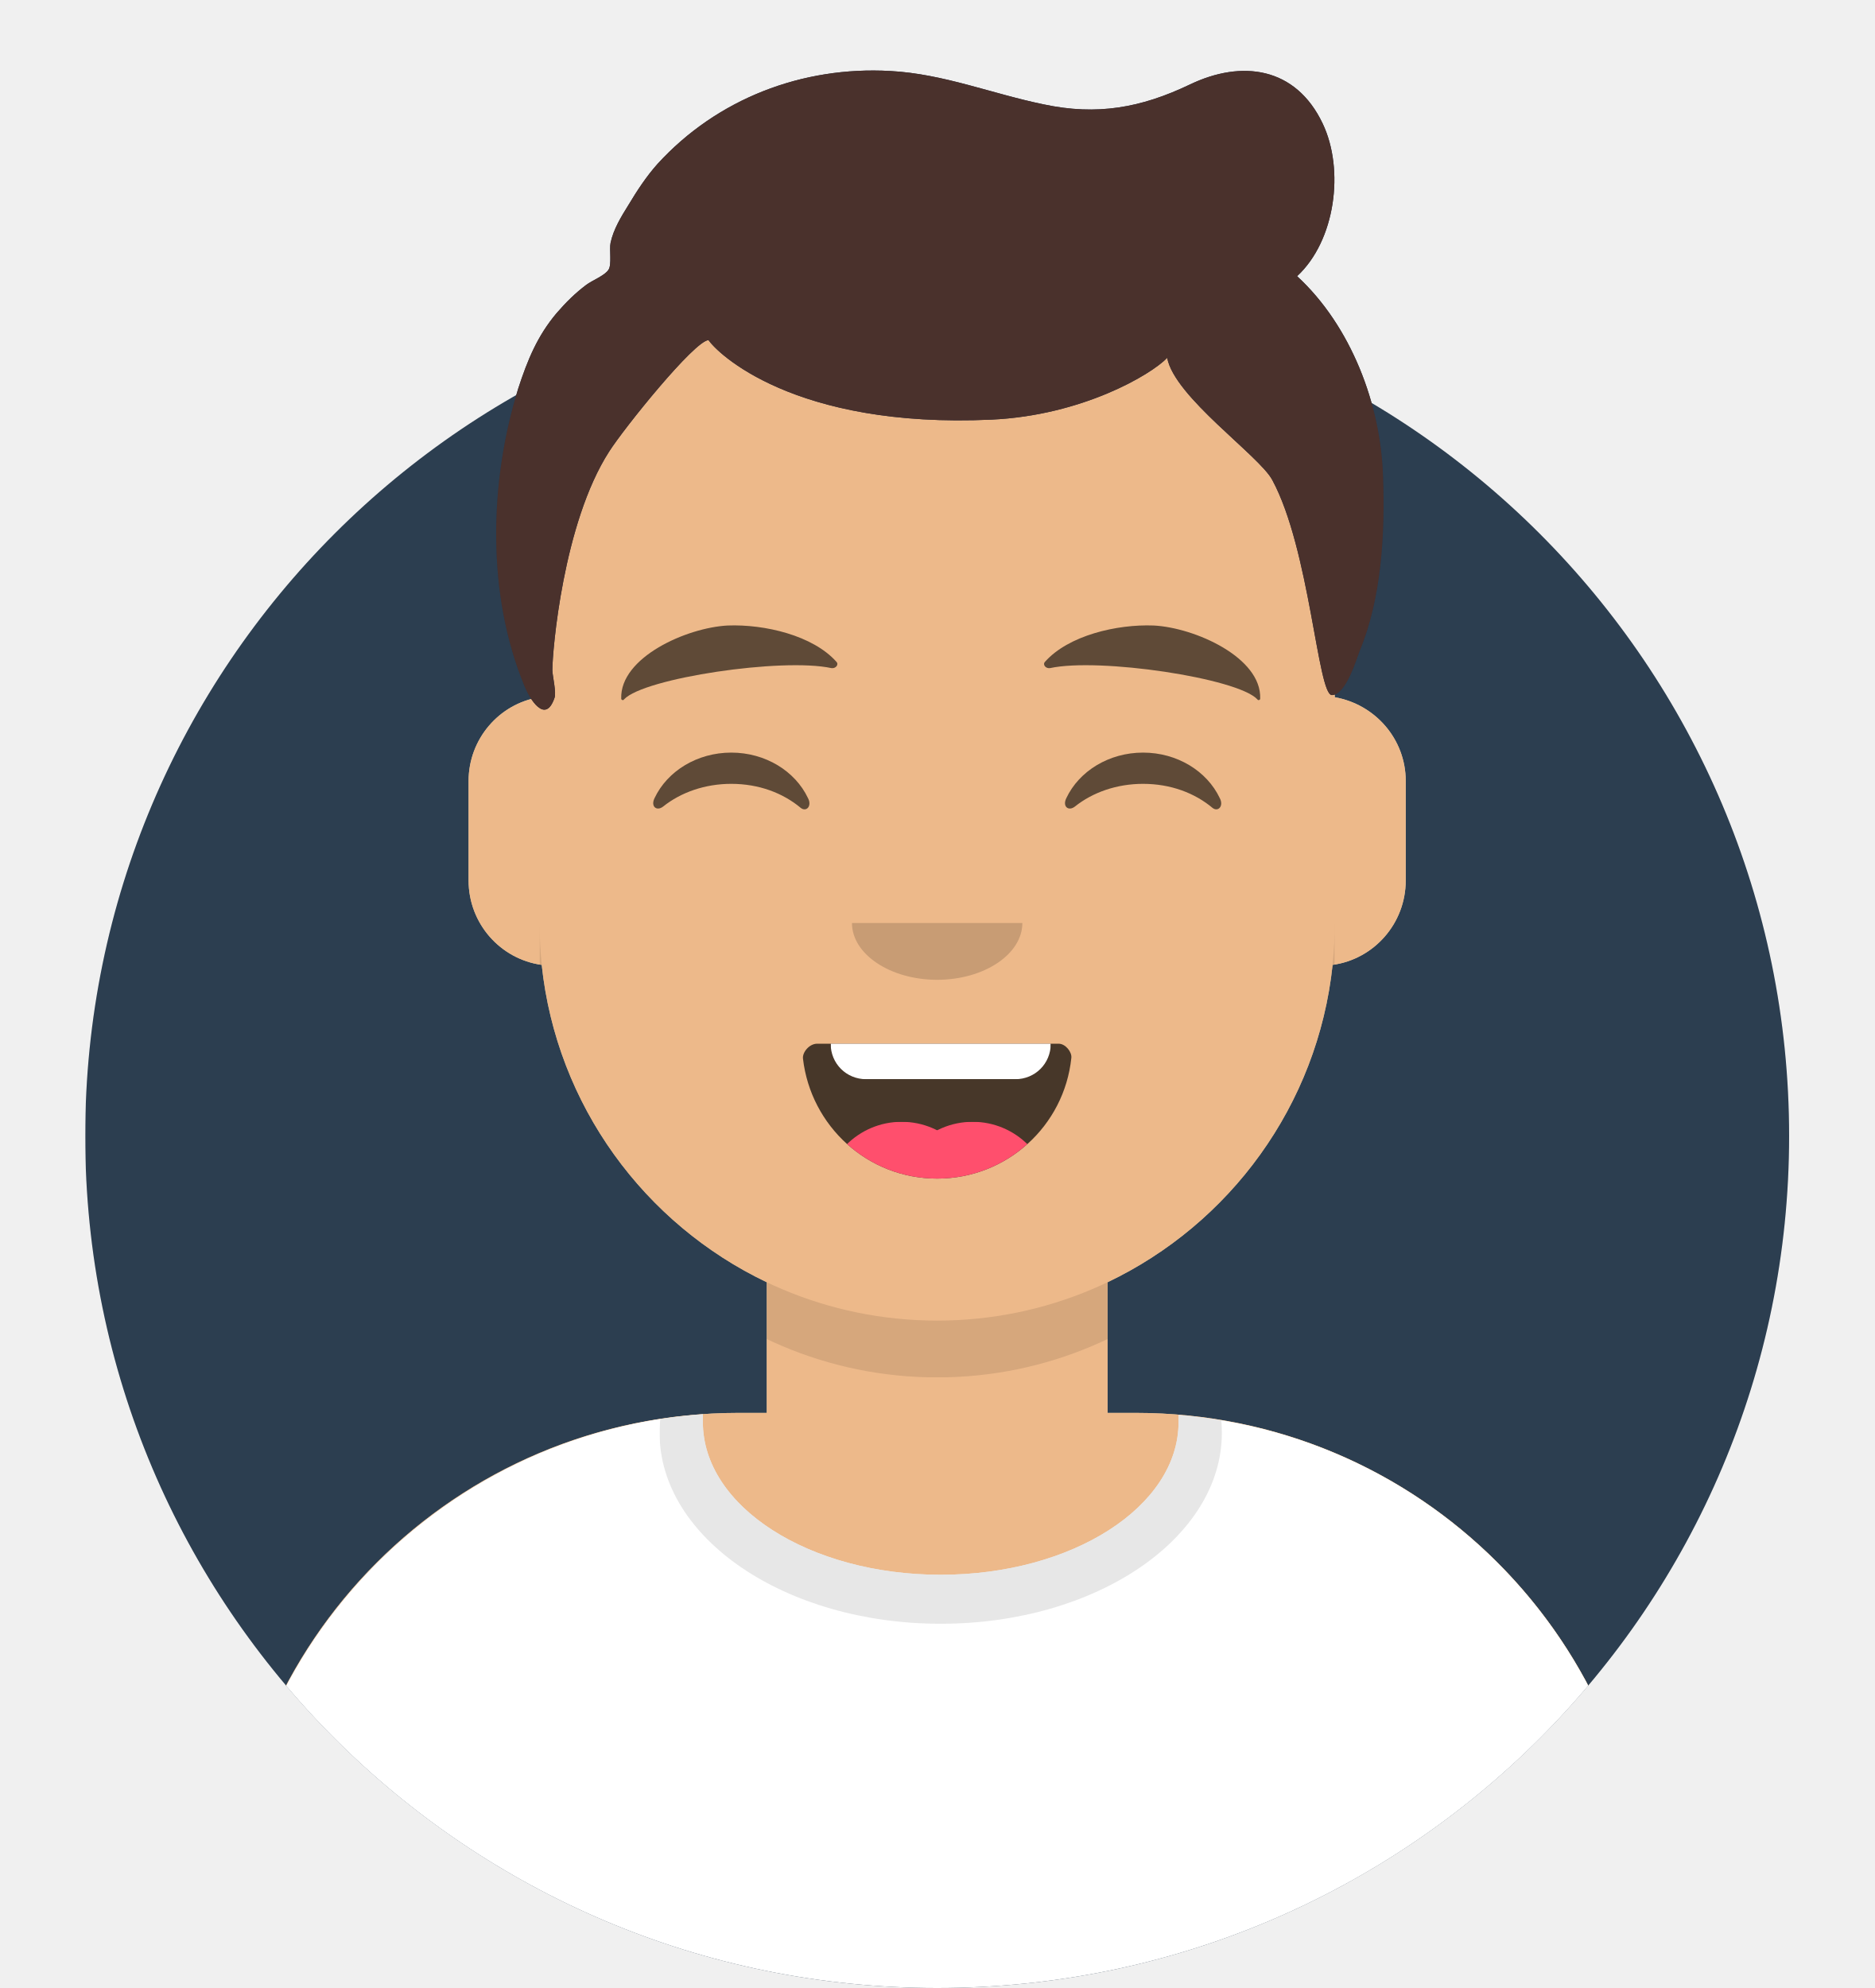
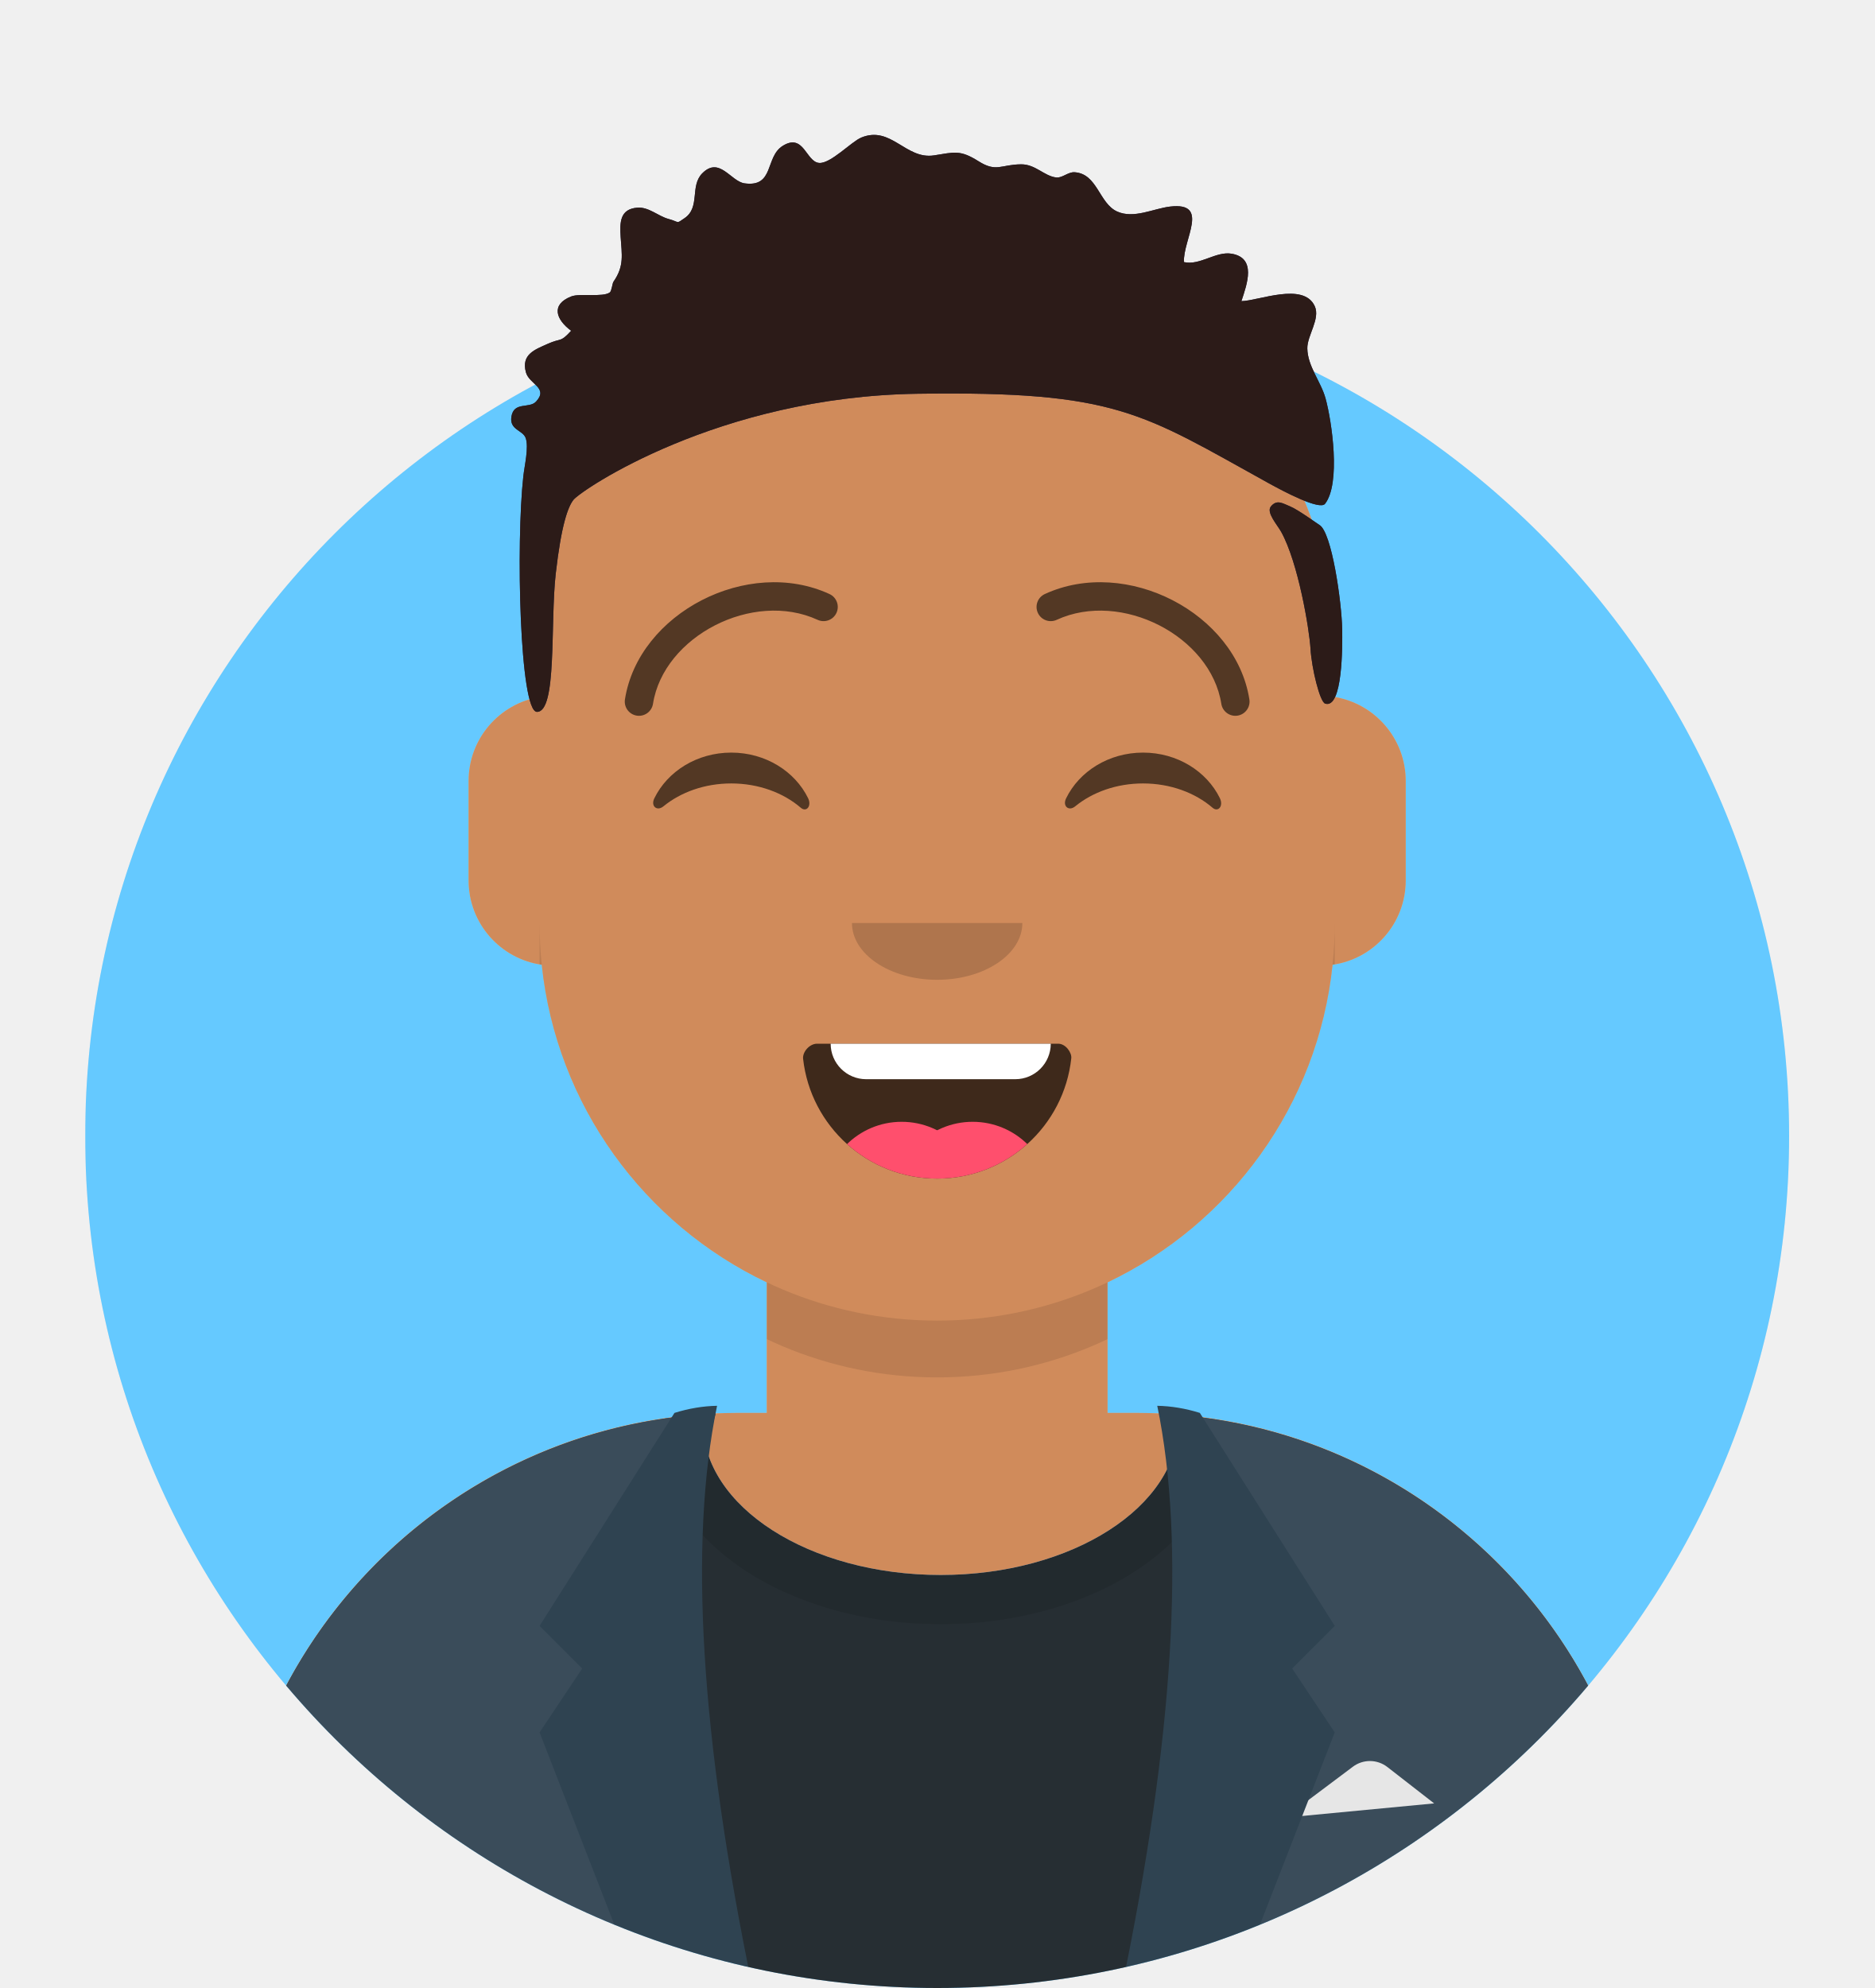
- <svg xmlns="http://www.w3.org/2000/svg" version="1.1" id="Layer_1" x="0px" y="0px" viewBox="0 0 264 280" style="enable-background:new 0 0 264 280;" xml:space="preserve">
-   <style type="text/css">
- 	.st0{fill-rule:evenodd;clip-rule:evenodd;fill:#E6E6E6;}
- 	.st1{filter:url(#Adobe_OpacityMaskFilter);}
- 	.st2{fill-rule:evenodd;clip-rule:evenodd;fill:#FFFFFF;}
- 	.st3{mask:url(#mask-2_1_);}
- 	.st4{fill-rule:evenodd;clip-rule:evenodd;fill:#2C3E50;}
- 	.st5{filter:url(#Adobe_OpacityMaskFilter_1_);}
- 	.st6{mask:url(#mask-4_1_);}
- 	.st7{fill-rule:evenodd;clip-rule:evenodd;fill:#D0C6AC;}
- 	.st8{filter:url(#Adobe_OpacityMaskFilter_2_);}
- 	.st9{mask:url(#mask-6_1_);}
- 	.st10{fill-rule:evenodd;clip-rule:evenodd;fill:#EDB98A;}
- 	.st11{filter:url(#Adobe_OpacityMaskFilter_3_);}
- 	.st12{mask:url(#mask-6_2_);fill-rule:evenodd;clip-rule:evenodd;fill-opacity:0.1;}
- 	.st13{filter:url(#Adobe_OpacityMaskFilter_4_);}
- 	.st14{mask:url(#react-mask-952_1_);}
- 	.st15{filter:url(#Adobe_OpacityMaskFilter_5_);}
- 	.st16{opacity:0.6;mask:url(#react-mask-952_2_);}
- 	.st17{fill-rule:evenodd;clip-rule:evenodd;fill-opacity:0.16;}
- 	.st18{fill-rule:evenodd;clip-rule:evenodd;fill-opacity:0.7;}
- 	.st19{filter:url(#Adobe_OpacityMaskFilter_6_);}
- 	.st20{mask:url(#react-mask-934_1_);fill-rule:evenodd;clip-rule:evenodd;fill:#FFFFFF;}
- 	.st21{filter:url(#Adobe_OpacityMaskFilter_7_);}
- 	.st22{mask:url(#react-mask-934_2_);}
- 	.st23{fill-rule:evenodd;clip-rule:evenodd;fill:#FF4F6D;}
- 	.st24{fill-rule:evenodd;clip-rule:evenodd;fill-opacity:0.6;}
- 	.st25{filter:url(#Adobe_OpacityMaskFilter_8_);}
- 	.st26{mask:url(#react-mask-925_1_);}
- 	.st27{fill-rule:evenodd;clip-rule:evenodd;fill:#28354B;}
- 	.st28{filter:url(#Adobe_OpacityMaskFilter_9_);}
- 	.st29{mask:url(#react-mask-924_1_);}
- 	.st30{fill-rule:evenodd;clip-rule:evenodd;fill:#4A312C;}
- </style>
-   <g>
-     <g transform="translate(-825, -1100)">
+ <svg xmlns="http://www.w3.org/2000/svg" xmlns:xlink="http://www.w3.org/1999/xlink" width="264px" height="280px" viewBox="0 0 264 280" version="1.1">
+   <defs>
+     <circle id="react-path-1" cx="120" cy="120" r="120" />
+     <path d="M12,160 C12,226.274 65.726,280 132,280 C198.274,280 252,226.274 252,160 L264,160 L264,-1.42108547e-14 L-3.19744231e-14,-1.42108547e-14 L-3.19744231e-14,160 L12,160 Z" id="react-path-2" />
+     <path d="M124,144.611 L124,163 L128,163 L128,163 C167.765,163 200,195.235 200,235 L200,244 L0,244 L0,235 C-4.86974701e-15,195.235 32.235,163 72,163 L72,163 L76,163 L76,144.611 C58.763,136.422 46.372,119.687 44.305,99.881 C38.48,99.058 34,94.052 34,88 L34,74 C34,68.054 38.325,63.118 44,62.166 L44,56 L44,56 C44,25.072 69.072,5.68137151e-15 100,0 L100,0 L100,0 C130.928,-5.68137151e-15 156,25.072 156,56 L156,62.166 C161.675,63.118 166,68.054 166,74 L166,88 C166,94.052 161.52,99.058 155.695,99.881 C153.628,119.687 141.237,136.422 124,144.611 Z" id="react-path-3" />
+   </defs>
+   <g id="Avataaar" stroke="none" stroke-width="1" fill="none" fill-rule="evenodd">
+     <g transform="translate(-825, -1100)" id="Avataaar/Circle">
      <g transform="translate(825, 1100)">
-         <g id="Circle" transform="translate(12, 40)">
-           <g id="Circle-Background">
-             <circle class="st0" cx="120" cy="120" r="120" />
-           </g>
-           <defs>
-             <filter id="Adobe_OpacityMaskFilter" filterUnits="userSpaceOnUse" x="0" y="0" width="240" height="240">
-               <feColorMatrix type="matrix" values="1 0 0 0 0  0 1 0 0 0  0 0 1 0 0  0 0 0 1 0" />
-             </filter>
-           </defs>
-           <mask maskUnits="userSpaceOnUse" x="0" y="0" width="240" height="240" id="mask-2_1_">
-             <g class="st1">
-               <circle id="path-1_1_" class="st2" cx="120" cy="120" r="120" />
-             </g>
+         <g id="Circle" stroke-width="1" fill-rule="evenodd" transform="translate(12, 40)">
+           <mask id="react-mask-4" fill="white">
+             <use xlink:href="#react-path-1" />
          </mask>
-           <g class="st3">
-             <rect class="st4" width="240" height="240" />
+           <use id="Circle-Background" fill="#E6E6E6" xlink:href="#react-path-1" />
+           <g id="Color/Palette/Blue-01" mask="url(#react-mask-4)" fill="#65C9FF">
+             <rect id="🖍Color" x="0" y="0" width="240" height="240" />
          </g>
        </g>
-         <g id="Mask">
- 			</g>
-         <defs>
-           <filter id="Adobe_OpacityMaskFilter_1_" filterUnits="userSpaceOnUse" x="-1" y="0" width="265" height="280">
-             <feColorMatrix type="matrix" values="1 0 0 0 0  0 1 0 0 0  0 0 1 0 0  0 0 0 1 0" />
-           </filter>
-         </defs>
-         <mask maskUnits="userSpaceOnUse" x="-1" y="0" width="265" height="280" id="mask-4_1_">
-           <g class="st5">
-             <path id="path-3_1_" class="st2" d="M12,160c0,66.3,53.7,120,120,120s120-53.7,120-120h12V0H0v160H12z" />
-           </g>
+         <mask id="react-mask-5" fill="white">
+           <use xlink:href="#react-path-2" />
        </mask>
-         <g id="Avataaar" class="st6">
+         <g id="Mask" />
+         <g id="Avataaar" stroke-width="1" fill-rule="evenodd" mask="url(#react-mask-5)">
          <g id="Body" transform="translate(32, 36)">
-             <g>
-               <path class="st7" d="M124,144.6V163h4l0,0c39.8,0,72,32.2,72,72v9H0v-9c0-39.8,32.2-72,72-72l0,0h4v-18.4        c-17.2-8.2-29.6-24.9-31.7-44.7C38.5,99.1,34,94.1,34,88V74c0-5.9,4.3-10.9,10-11.8V56l0,0c0-30.9,25.1-56,56-56l0,0l0,0        c30.9,0,56,25.1,56,56v6.2c5.7,1,10,5.9,10,11.8v14c0,6.1-4.5,11.1-10.3,11.9C153.6,119.7,141.2,136.4,124,144.6z" />
-             </g>
-             <defs>
-               <filter id="Adobe_OpacityMaskFilter_2_" filterUnits="userSpaceOnUse" x="-32" y="0" width="264" height="244">
-                 <feColorMatrix type="matrix" values="1 0 0 0 0  0 1 0 0 0  0 0 1 0 0  0 0 0 1 0" />
-               </filter>
-             </defs>
-             <mask maskUnits="userSpaceOnUse" x="-32" y="0" width="264" height="244" id="mask-6_1_">
-               <g class="st8">
-                 <path id="path-5_1_" class="st2" d="M124,144.6V163h4l0,0c39.8,0,72,32.2,72,72v9H0v-9c0-39.8,32.2-72,72-72l0,0h4v-18.4         c-17.2-8.2-29.6-24.9-31.7-44.7C38.5,99.1,34,94.1,34,88V74c0-5.9,4.3-10.9,10-11.8V56l0,0c0-30.9,25.1-56,56-56l0,0l0,0         c30.9,0,56,25.1,56,56v6.2c5.7,1,10,5.9,10,11.8v14c0,6.1-4.5,11.1-10.3,11.9C153.6,119.7,141.2,136.4,124,144.6z" />
-               </g>
+             <mask id="react-mask-6" fill="white">
+               <use xlink:href="#react-path-3" />
            </mask>
-             <g class="st9">
-               <g id="Color" transform="translate(-32, 0)">
-                 <rect class="st10" width="264" height="244" />
+             <use fill="#D0C6AC" xlink:href="#react-path-3" />
+             <g id="Skin/👶🏽-03-Brown" mask="url(#react-mask-6)" fill="#D08B5B">
+               <g transform="translate(0, 0)" id="Color">
+                 <rect x="0" y="0" width="264" height="280" />
              </g>
            </g>
+             <path d="M156,79 L156,102 C156,132.928 130.928,158 100,158 C69.072,158 44,132.928 44,102 L44,79 L44,94 C44,124.928 69.072,150 100,150 C130.928,150 156,124.928 156,94 L156,79 Z" id="Neck-Shadow" fill-opacity="0.1" fill="#000000" mask="url(#react-mask-6)" />
+           </g>
+           <g id="Clothing/Blazer-+-Shirt" transform="translate(0, 170)">
            <defs>
-               <filter id="Adobe_OpacityMaskFilter_3_" filterUnits="userSpaceOnUse" x="44" y="79" width="112" height="79">
-                 <feColorMatrix type="matrix" values="1 0 0 0 0  0 1 0 0 0  0 0 1 0 0  0 0 0 1 0" />
-               </filter>
+               <path d="M133.96,0.295 C170.936,3.325 200,34.294 200,72.052 L200,81 L0,81 L0,72.052 C1.22536245e-14,33.953 29.592,2.765 67.045,0.22 C67.015,0.593 67,0.969 67,1.348 C67,13.211 81.998,22.828 100.5,22.828 C119.002,22.828 134,13.211 134,1.348 C134,0.995 133.987,0.644 133.96,0.295 Z" id="react-path-153" />
            </defs>
-             <mask maskUnits="userSpaceOnUse" x="44" y="79" width="112" height="79" id="mask-6_2_">
-               <g class="st11">
-                 <path id="path-5_2_" class="st2" d="M124,144.6V163h4l0,0c39.8,0,72,32.2,72,72v9H0v-9c0-39.8,32.2-72,72-72l0,0h4v-18.4         c-17.2-8.2-29.6-24.9-31.7-44.7C38.5,99.1,34,94.1,34,88V74c0-5.9,4.3-10.9,10-11.8V56l0,0c0-30.9,25.1-56,56-56l0,0l0,0         c30.9,0,56,25.1,56,56v6.2c5.7,1,10,5.9,10,11.8v14c0,6.1-4.5,11.1-10.3,11.9C153.6,119.7,141.2,136.4,124,144.6z" />
+             <g id="Shirt" transform="translate(32, 29)">
+               <mask id="react-mask-154" fill="white">
+                 <use xlink:href="#react-path-153" />
+               </mask>
+               <use id="Clothes" fill="#E6E6E6" xlink:href="#react-path-153" />
+               <g id="Color/Palette/Black" mask="url(#react-mask-154)" fill="#262E33">
+                 <g transform="translate(-32, -29)" id="🖍Color">
+                   <rect x="0" y="0" width="264" height="110" />
+                 </g>
              </g>
-             </mask>
-             <path id="Neck-Shadow" class="st12" d="M156,79v23c0,30.9-25.1,56-56,56s-56-25.1-56-56V79v15c0,30.9,25.1,56,56,56       s56-25.1,56-56V79z" />
+               <g id="Shadowy" opacity="0.6" mask="url(#react-mask-154)" fill-opacity="0.16" fill="#000000">
+                 <g transform="translate(60, -25)" id="Hola-👋🏼">
+                   <ellipse cx="40.5" cy="27.848" rx="39.635" ry="26.914" />
+                 </g>
+               </g>
+             </g>
+             <g id="Blazer" transform="translate(32, 28)">
+               <path d="M68.785,1.122 C30.512,2.804 -1.89486556e-14,34.365 -1.42108547e-14,73.052 L0,73.052 L0,82 L69.362,82 C65.961,69.92 64,55.709 64,40.5 C64,26.173 65.74,12.731 68.785,1.122 Z M131.638,82 L200,82 L200,73.052 C200,34.707 170.025,3.363 132.229,1.174 C135.265,12.771 137,26.194 137,40.5 C137,55.709 135.039,69.92 131.638,82 Z" id="Saco" fill="#3A4C5A" />
+               <path d="M149,58 L158.556,50.833 L158.556,50.833 C159.999,49.751 161.988,49.768 163.412,50.876 L170,56 L149,58 Z" id="Pocket-hanky" fill="#E6E6E6" />
+               <path d="M69,1.13686838e-13 C65,19.333 66.667,46.667 74,82 L58,82 L44,46 L50,37 L44,31 L63,1 C65.028,0.369 67.028,0.036 69,1.13686838e-13 Z" id="Wing" fill="#2F4351" />
+               <path d="M151,1.13686838e-13 C147,19.333 148.667,46.667 156,82 L140,82 L126,46 L132,37 L126,31 L145,1 C147.028,0.369 149.028,0.036 151,1.13686838e-13 Z" id="Wing" fill="#2F4351" transform="translate(141, 41) scale(-1, 1) translate(-141, -41) " />
+             </g>
          </g>
-           <g transform="translate(0, 170)">
-             <g id="Clothes">
-               <path class="st0" d="M166,29.3c37,3,66,34,66,71.8v8.9H32v-8.9C32,63,61.6,31.8,99,29.2c0,0.4,0,0.7,0,1.1        c0,11.9,15,21.5,33.5,21.5S166,42.2,166,30.3C166,30,166,29.6,166,29.3z" />
+           <g id="Face" transform="translate(76, 82)" fill="#000000">
+             <g id="Mouth/Smile" transform="translate(2, 52)">
+               <defs>
+                 <path d="M35.118,15.128 C36.176,24.62 44.226,32 54,32 C63.804,32 71.874,24.574 72.892,15.04 C72.974,14.273 72.117,13 71.043,13 C56.149,13 44.738,13 37.087,13 C36.007,13 35.012,14.178 35.118,15.128 Z" id="react-path-157" />
+               </defs>
+               <mask id="react-mask-158" fill="white">
+                 <use xlink:href="#react-path-157" />
+               </mask>
+               <use id="Mouth" fill-opacity="0.7" fill="#000000" fill-rule="evenodd" xlink:href="#react-path-157" />
+               <rect id="Teeth" fill="#FFFFFF" fill-rule="evenodd" mask="url(#react-mask-158)" x="39" y="2" width="31" height="16" rx="5" />
+               <g id="Tongue" stroke-width="1" fill-rule="evenodd" mask="url(#react-mask-158)" fill="#FF4F6D">
+                 <g transform="translate(38, 24)">
+                   <circle cx="11" cy="11" r="11" />
+                   <circle cx="21" cy="11" r="11" />
+                 </g>
+               </g>
            </g>
-             <defs>
-               <filter id="Adobe_OpacityMaskFilter_4_" filterUnits="userSpaceOnUse" x="0" y="0" width="264" height="110">
-                 <feColorMatrix type="matrix" values="1 0 0 0 0  0 1 0 0 0  0 0 1 0 0  0 0 0 1 0" />
-               </filter>
-             </defs>
-             <mask maskUnits="userSpaceOnUse" x="0" y="0" width="264" height="110" id="react-mask-952_1_">
-               <g class="st13">
-                 <path id="react-path-951_1_" class="st2" d="M166,29.3c37,3,66,34,66,71.8v8.9H32v-8.9C32,63,61.6,31.8,99,29.2         c0,0.4,0,0.7,0,1.1c0,11.9,15,21.5,33.5,21.5S166,42.2,166,30.3C166,30,166,29.6,166,29.3z" />
-               </g>
-             </mask>
-             <g class="st14">
-               <rect class="st2" width="264" height="110" />
+             <g id="Nose/Default" transform="translate(28, 40)" fill-opacity="0.16">
+               <path d="M16,8 C16,12.418 21.373,16 28,16 L28,16 C34.627,16 40,12.418 40,8" id="Nose" />
            </g>
-             <defs>
-               <filter id="Adobe_OpacityMaskFilter_5_" filterUnits="userSpaceOnUse" x="92.9" y="4.9" width="79.3" height="53.8">
-                 <feColorMatrix type="matrix" values="1 0 0 0 0  0 1 0 0 0  0 0 1 0 0  0 0 0 1 0" />
-               </filter>
-             </defs>
-             <mask maskUnits="userSpaceOnUse" x="92.9" y="4.9" width="79.3" height="53.8" id="react-mask-952_2_">
-               <g class="st15">
-                 <path id="react-path-951_2_" class="st2" d="M166,29.3c37,3,66,34,66,71.8v8.9H32v-8.9C32,63,61.6,31.8,99,29.2         c0,0.4,0,0.7,0,1.1c0,11.9,15,21.5,33.5,21.5S166,42.2,166,30.3C166,30,166,29.6,166,29.3z" />
-               </g>
-             </mask>
-             <g id="Shadowy" class="st16">
-               <g transform="translate(92, 4)">
-                 <ellipse class="st17" cx="40.5" cy="27.8" rx="39.6" ry="26.9" />
+             <g id="Eyes/Happy-😁" transform="translate(0, 8)" fill-opacity="0.6">
+               <path d="M16.16,22.447 C18.007,18.649 22.164,16 26.998,16 C31.814,16 35.959,18.63 37.815,22.407 C38.367,23.529 37.582,24.447 36.791,23.767 C34.34,21.66 30.859,20.344 26.998,20.344 C23.257,20.344 19.874,21.579 17.438,23.572 C16.547,24.3 15.62,23.558 16.16,22.447 Z" id="Squint" />
+               <path d="M74.16,22.447 C76.007,18.649 80.164,16 84.998,16 C89.814,16 93.959,18.63 95.815,22.407 C96.367,23.529 95.582,24.447 94.791,23.767 C92.34,21.66 88.859,20.344 84.998,20.344 C81.257,20.344 77.874,21.579 75.438,23.572 C74.547,24.3 73.62,23.558 74.16,22.447 Z" id="Squint" />
+             </g>
+             <g id="Eyebrow/Outline/Raised-Excited" fill-opacity="0.6">
+               <g id="I-Browse" transform="translate(12, 0)">
+                 <path d="M3.976,17.128 C5.471,7.605 18.059,1.109 27.164,5.301 C28.167,5.763 29.355,5.324 29.817,4.321 C30.279,3.318 29.84,2.13 28.836,1.668 C17.349,-3.622 1.936,4.332 0.024,16.507 C-0.147,17.599 0.599,18.622 1.69,18.794 C2.781,18.965 3.804,18.219 3.976,17.128 Z" id="Eyebrow" fill-rule="nonzero" />
+                 <path d="M61.976,17.128 C63.471,7.605 76.059,1.109 85.164,5.301 C86.167,5.763 87.355,5.324 87.817,4.321 C88.279,3.318 87.84,2.13 86.836,1.668 C75.349,-3.622 59.936,4.332 58.024,16.507 C57.853,17.599 58.599,18.622 59.69,18.794 C60.781,18.965 61.804,18.219 61.976,17.128 Z" id="Eyebrow" fill-rule="nonzero" transform="translate(73.0001, 9.410436) scale(-1, 1) translate(-73.0001, -9.410436) " />
              </g>
            </g>
          </g>
-           <g id="Face" transform="translate(76, 82)">
-             <g transform="translate(2, 52)">
-               <g id="Mouth">
-                 <path class="st18" d="M35.1,15.1C36.2,24.6,44.2,32,54,32c9.8,0,17.9-7.4,18.9-17c0.1-0.8-0.8-2-1.8-2c-14.9,0-26.3,0-34,0         C36,13,35,14.2,35.1,15.1z" />
-               </g>
-               <defs>
-                 <filter id="Adobe_OpacityMaskFilter_6_" filterUnits="userSpaceOnUse" x="39" y="2" width="31" height="16">
-                   <feColorMatrix type="matrix" values="1 0 0 0 0  0 1 0 0 0  0 0 1 0 0  0 0 0 1 0" />
-                 </filter>
-               </defs>
-               <mask maskUnits="userSpaceOnUse" x="39" y="2" width="31" height="16" id="react-mask-934_1_">
-                 <g class="st19">
-                   <path id="react-path-933_1_" class="st2" d="M35.1,15.1C36.2,24.6,44.2,32,54,32c9.8,0,17.9-7.4,18.9-17          c0.1-0.8-0.8-2-1.8-2c-14.9,0-26.3,0-34,0C36,13,35,14.2,35.1,15.1z" />
-                 </g>
-               </mask>
-               <path id="Teeth" class="st20" d="M44,2h21c2.8,0,5,2.2,5,5v6c0,2.8-2.2,5-5,5H44c-2.8,0-5-2.2-5-5V7C39,4.2,41.2,2,44,2z" />
-               <defs>
-                 <filter id="Adobe_OpacityMaskFilter_7_" filterUnits="userSpaceOnUse" x="38" y="24" width="32" height="22">
-                   <feColorMatrix type="matrix" values="1 0 0 0 0  0 1 0 0 0  0 0 1 0 0  0 0 0 1 0" />
-                 </filter>
-               </defs>
-               <mask maskUnits="userSpaceOnUse" x="38" y="24" width="32" height="22" id="react-mask-934_2_">
-                 <g class="st21">
-                   <path id="react-path-933_2_" class="st2" d="M35.1,15.1C36.2,24.6,44.2,32,54,32c9.8,0,17.9-7.4,18.9-17          c0.1-0.8-0.8-2-1.8-2c-14.9,0-26.3,0-34,0C36,13,35,14.2,35.1,15.1z" />
-                 </g>
-               </mask>
-               <g id="Tongue" class="st22">
-                 <g transform="translate(38, 24)">
-                   <circle class="st23" cx="11" cy="11" r="11" />
-                   <circle class="st23" cx="21" cy="11" r="11" />
-                 </g>
-               </g>
-             </g>
-             <g transform="translate(28, 40)">
-               <path id="Nose" class="st17" d="M16,8c0,4.4,5.4,8,12,8l0,0c6.6,0,12-3.6,12-8" />
-             </g>
-             <g transform="translate(0, 8)">
-               <path id="Squint" class="st24" d="M16.2,22.4C18,18.6,22.2,16,27,16c4.8,0,9,2.6,10.8,6.4c0.6,1.1-0.2,2-1,1.4        c-2.5-2.1-5.9-3.4-9.8-3.4c-3.7,0-7.1,1.2-9.6,3.2C16.5,24.3,15.6,23.6,16.2,22.4z" />
-               <path class="st24" d="M74.2,22.4C76,18.6,80.2,16,85,16c4.8,0,9,2.6,10.8,6.4c0.6,1.1-0.2,2-1,1.4c-2.5-2.1-5.9-3.4-9.8-3.4        c-3.7,0-7.1,1.2-9.6,3.2C74.5,24.3,73.6,23.6,74.2,22.4z" />
-             </g>
-             <g>
-               <path id="Eyebrow" class="st24" d="M26.5,6.1c-5.8,0.3-15.2,4.5-15,10.3c0,0.2,0.3,0.3,0.4,0.1c2.8-3,22.3-5.9,29.2-4.4        c0.6,0.1,1.1-0.5,0.7-0.9C38.5,7.5,31.7,5.9,26.5,6.1" />
-               <path class="st24" d="M86.5,6.1c5.8,0.3,15.2,4.5,15,10.3c0,0.2-0.3,0.3-0.4,0.1c-2.8-3-22.3-5.9-29.2-4.4        c-0.6,0.1-1.1-0.5-0.7-0.9C74.5,7.5,81.3,5.9,86.5,6.1" />
-             </g>
-           </g>
-           <g id="Top">
+           <g id="Top" stroke-width="1" fill-rule="evenodd">
            <defs>
-               <filter id="Adobe_OpacityMaskFilter_8_" filterUnits="userSpaceOnUse" x="-1" y="0" width="264" height="280">
-                 <feColorMatrix type="matrix" values="1 0 0 0 0  0 1 0 0 0  0 0 1 0 0  0 0 0 1 0" />
-               </filter>
+               <rect id="react-path-245" x="0" y="0" width="264" height="280" />
+               <path d="M65.18,77.737 C67.363,76.105 80.407,75.479 82.758,74.089 C83.492,73.655 84.061,73.216 84.5,72.78 C84.939,73.216 85.509,73.655 86.242,74.089 C88.593,75.479 101.637,76.105 103.82,77.737 C106.03,79.391 107.644,83.185 107.467,86.151 C107.255,89.71 103.361,98.203 93.672,99.181 C91.558,96.828 88.237,95.31 84.5,95.31 C80.763,95.31 77.442,96.828 75.328,99.181 C65.639,98.203 61.745,89.71 61.533,86.151 C61.357,83.185 62.97,79.391 65.18,77.737 M103.142,94.906 C103.143,94.906 103.145,94.905 103.146,94.905 C103.144,94.905 103.143,94.906 103.142,94.906 M65.845,94.901 C65.849,94.903 65.857,94.906 65.862,94.908 C65.857,94.906 65.851,94.903 65.845,94.901 M144.863,55.985 C144.474,50.03 143.278,44.152 142.234,38.286 C141.953,36.707 140.424,26 139.735,26 C139.502,35.109 138.702,44.08 137.67,53.139 C137.361,55.848 137.038,58.556 136.825,61.274 C136.654,63.47 136.96,66.122 136.428,68.246 C135.749,70.952 132.348,73.478 129.703,74.411 C123.103,76.737 117.598,67.108 111.961,64.291 C104.643,60.635 92.064,59.764 84.582,64.53 C76.936,59.764 64.357,60.635 57.039,64.291 C51.402,67.108 45.897,76.737 39.297,74.411 C36.652,73.478 33.25,70.952 32.572,68.246 C32.04,66.122 32.346,63.47 32.175,61.274 C31.962,58.556 31.639,55.848 31.33,53.139 C30.298,44.08 29.497,35.109 29.265,26 C28.576,26 27.047,36.707 26.766,38.286 C25.722,44.152 24.526,50.03 24.138,55.985 C23.739,62.105 24.215,68.167 25.47,74.163 C26.069,77.028 26.769,79.876 27.519,82.704 C28.353,85.847 27.199,91.966 27.572,95.192 C28.279,101.296 31.154,113.2 34.383,118.451 C35.944,120.989 37.773,122.574 39.816,124.619 C41.783,126.588 42.604,129.64 44.726,131.737 C48.682,135.645 54.446,137.971 60.366,138.543 C65.677,143.05 74.506,146 84.5,146 C94.495,146 103.323,143.05 108.635,138.543 C114.554,137.971 120.318,135.645 124.274,131.737 C126.396,129.64 127.217,126.588 129.184,124.619 C131.226,122.574 133.056,120.989 134.617,118.451 C137.846,113.2 140.721,101.296 141.428,95.192 C141.801,91.966 140.647,85.847 141.481,82.704 C142.232,79.876 142.931,77.028 143.531,74.163 C144.785,68.167 145.261,62.105 144.863,55.985 Z" id="react-path-246" />
+               <path d="M185.832,73.929 C187.589,74.917 188.98,84.828 189.048,88.618 C189.09,90.956 189.127,99.874 186.654,99.103 C185.901,98.868 184.752,94.147 184.588,91.384 C184.425,88.621 182.855,79.22 180.447,74.895 C179.896,73.906 178.321,72.171 179.002,71.335 C179.846,70.298 180.666,70.9 181.697,71.315 C182.812,71.764 185.634,73.818 185.832,73.929 Z M186.637,70.957 C185.891,71.919 180.796,69.218 178.671,68.044 C160.826,58.184 157.362,55.049 129.246,55.458 C101.13,55.867 81.867,69.04 80.784,70.387 C80.03,71.325 79.068,73.828 78.276,80.801 C77.485,87.773 78.495,100.278 75.63,100.263 C73.192,100.25 72.661,76.477 73.714,67.046 C73.875,65.598 74.498,63.008 74.047,61.706 C73.653,60.568 71.725,60.571 72.033,58.675 C72.383,56.517 74.558,57.589 75.506,56.557 C77.301,54.603 74.532,54.14 74.073,52.431 C73.391,49.889 75.363,49.234 77.14,48.431 C79.106,47.544 78.85,48.323 80.446,46.585 C78.315,45.022 77.544,42.894 80.462,41.752 C81.702,41.267 84.927,41.909 85.898,41.18 C86.151,40.99 86.251,39.901 86.407,39.678 C87.958,37.459 87.576,35.853 87.418,33.362 C87.289,31.324 87.306,29.453 89.747,29.25 C91.375,29.114 92.699,30.444 94.158,30.836 C95.777,31.271 95.169,31.588 96.437,30.715 C98.663,29.182 97.148,26.194 98.913,24.412 C101.336,21.966 102.924,25.551 104.869,25.822 C109.091,26.41 107.736,22.122 110.236,20.55 C113.224,18.674 113.513,22.801 115.379,22.948 C116.996,23.075 119.908,19.955 121.317,19.373 C125.5,17.647 127.572,22.504 131.554,21.884 C134.443,21.435 135.223,21.068 137.831,22.712 C140.362,24.307 140.963,23.166 143.829,23.144 C145.854,23.128 147.094,24.82 148.788,24.997 C149.632,25.085 150.441,24.205 151.348,24.26 C154.585,24.457 154.79,28.643 157.362,29.796 C159.712,30.849 162.474,29.369 164.807,29.095 C170.497,28.428 166.6,33.743 166.761,36.915 C168.994,37.436 171.262,35.351 173.485,35.735 C176.987,36.339 175.665,39.968 174.853,42.414 C177.28,42.371 183.613,39.678 185.185,43.122 C185.995,44.898 184.107,47.269 184.138,49.074 C184.181,51.616 186.049,53.719 186.709,56.124 C187.601,59.371 188.872,68.074 186.637,70.957 Z" id="react-path-247" />
            </defs>
-             <mask maskUnits="userSpaceOnUse" x="-1" y="0" width="264" height="280" id="react-mask-925_1_">
-               <g class="st25">
-                 <rect id="react-path-927_1_" class="st2" width="264" height="280" />
-               </g>
+             <mask id="react-mask-244" fill="white">
+               <use xlink:href="#react-path-245" />
            </mask>
-             <g class="st26">
+             <g id="Mask" />
+             <g id="Top/Short-Hair/Dreads-01" mask="url(#react-mask-244)">
              <g transform="translate(-1, 0)">
-                 <g id="Short-Hair">
-                   <path class="st27" d="M183.7,38.9c5.4-5,6.7-15,3.6-21.5c-3.8-8-11.4-9-18.7-5.5c-6.9,3.3-13.1,4.4-20.6,2.8          c-7.3-1.5-14.1-4.3-21.6-4.7C114,9.3,102,13.9,93.6,23.1c-1.6,1.8-2.9,3.8-4.1,5.8c-1,1.6-2.1,3.4-2.5,5.3          c-0.2,0.9,0.2,3.1-0.3,3.8c-0.5,0.8-2.3,1.5-3.1,2.1c-1.6,1.2-2.9,2.5-4.2,4c-2.7,3.2-4.1,6.6-5.4,10.6          c-4.1,13.2-4.5,29,0.9,42c0.7,1.7,2.9,5.4,4.2,1.6c0.3-0.7-0.3-3.2-0.3-3.9c0-2.7,1.5-20.7,8-30.8c2.1-3.3,12-15.6,14-15.7          c1.1,1.7,11.9,12.5,39.9,11.2c12.7-0.6,22.4-6.3,24.7-8.7c1,5.5,13,13.8,14.8,17.2c5.3,9.8,6.4,30.3,8.4,30.3          s3.5-5.2,3.9-6.2c3.1-7.4,3.6-16.6,3.3-24.6C195.5,57,191.3,45.9,183.7,38.9z" />
-                 </g>
-                 <defs>
-                   <filter id="Adobe_OpacityMaskFilter_9_" filterUnits="userSpaceOnUse" x="0" y="0" width="264" height="280">
-                     <feColorMatrix type="matrix" values="1 0 0 0 0  0 1 0 0 0  0 0 1 0 0  0 0 0 1 0" />
-                   </filter>
-                 </defs>
-                 <mask maskUnits="userSpaceOnUse" x="0" y="0" width="264" height="280" id="react-mask-924_1_">
-                   <g class="st28">
-                     <path id="react-path-926_1_" class="st2" d="M183.7,38.9c5.4-5,6.7-15,3.6-21.5c-3.8-8-11.4-9-18.7-5.5           c-6.9,3.3-13.1,4.4-20.6,2.8c-7.3-1.5-14.1-4.3-21.6-4.7C114,9.3,102,13.9,93.6,23.1c-1.6,1.8-2.9,3.8-4.1,5.8           c-1,1.6-2.1,3.4-2.5,5.3c-0.2,0.9,0.2,3.1-0.3,3.8c-0.5,0.8-2.3,1.5-3.1,2.1c-1.6,1.2-2.9,2.5-4.2,4           c-2.7,3.2-4.1,6.6-5.4,10.6c-4.1,13.2-4.5,29,0.9,42c0.7,1.7,2.9,5.4,4.2,1.6c0.3-0.7-0.3-3.2-0.3-3.9           c0-2.7,1.5-20.7,8-30.8c2.1-3.3,12-15.6,14-15.7c1.1,1.7,11.9,12.5,39.9,11.2c12.7-0.6,22.4-6.3,24.7-8.7           c1,5.5,13,13.8,14.8,17.2c5.3,9.8,6.4,30.3,8.4,30.3s3.5-5.2,3.9-6.2c3.1-7.4,3.6-16.6,3.3-24.6           C195.5,57,191.3,45.9,183.7,38.9z" />
-                   </g>
-                 </mask>
-                 <g class="st29">
-                   <g transform="translate(0, 0) ">
-                     <rect class="st30" width="264" height="280" />
+                 <g id="Hair" stroke-width="1" fill-rule="evenodd" transform="translate(1, 0)">
+                   <mask id="react-mask-243" fill="white">
+                     <use xlink:href="#react-path-247" />
+                   </mask>
+                   <use id="Dreads-With-Cut" fill="#2E3257" xlink:href="#react-path-247" />
+                   <g id="Skin/👶🏽-03-Brown" mask="url(#react-mask-243)" fill="#2C1B18">
+                     <g transform="translate(0, 0) " id="Color">
+                       <rect x="0" y="0" width="264" height="280" />
+                     </g>
                  </g>
                </g>
              </g>
            </g>
          </g>
        </g>
      </g>
    </g>
  </g>
</svg>
